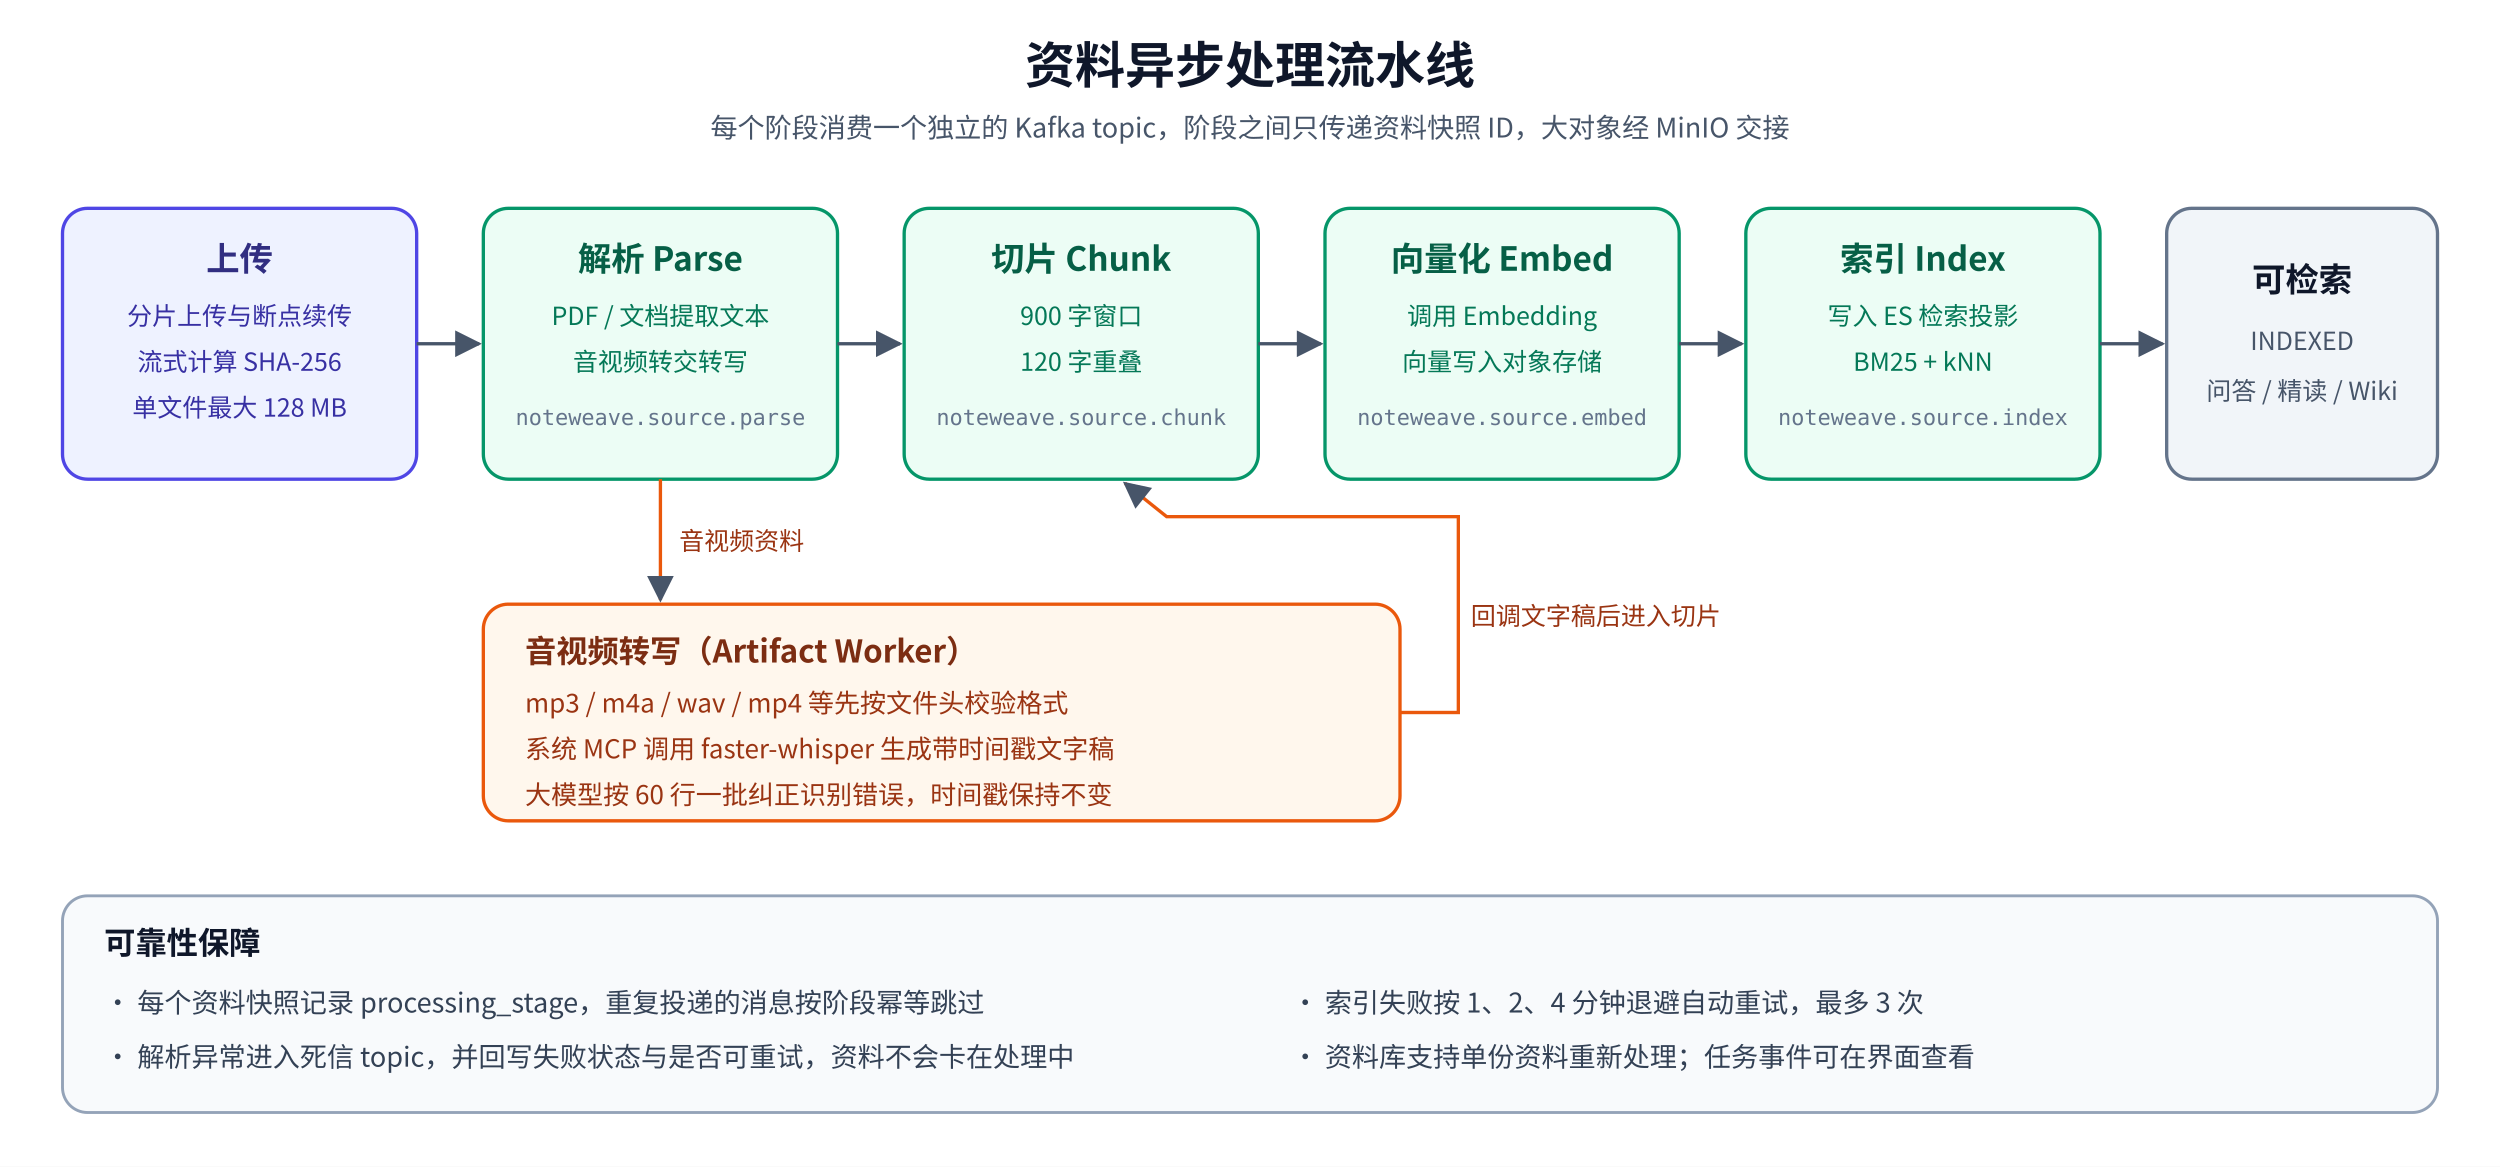
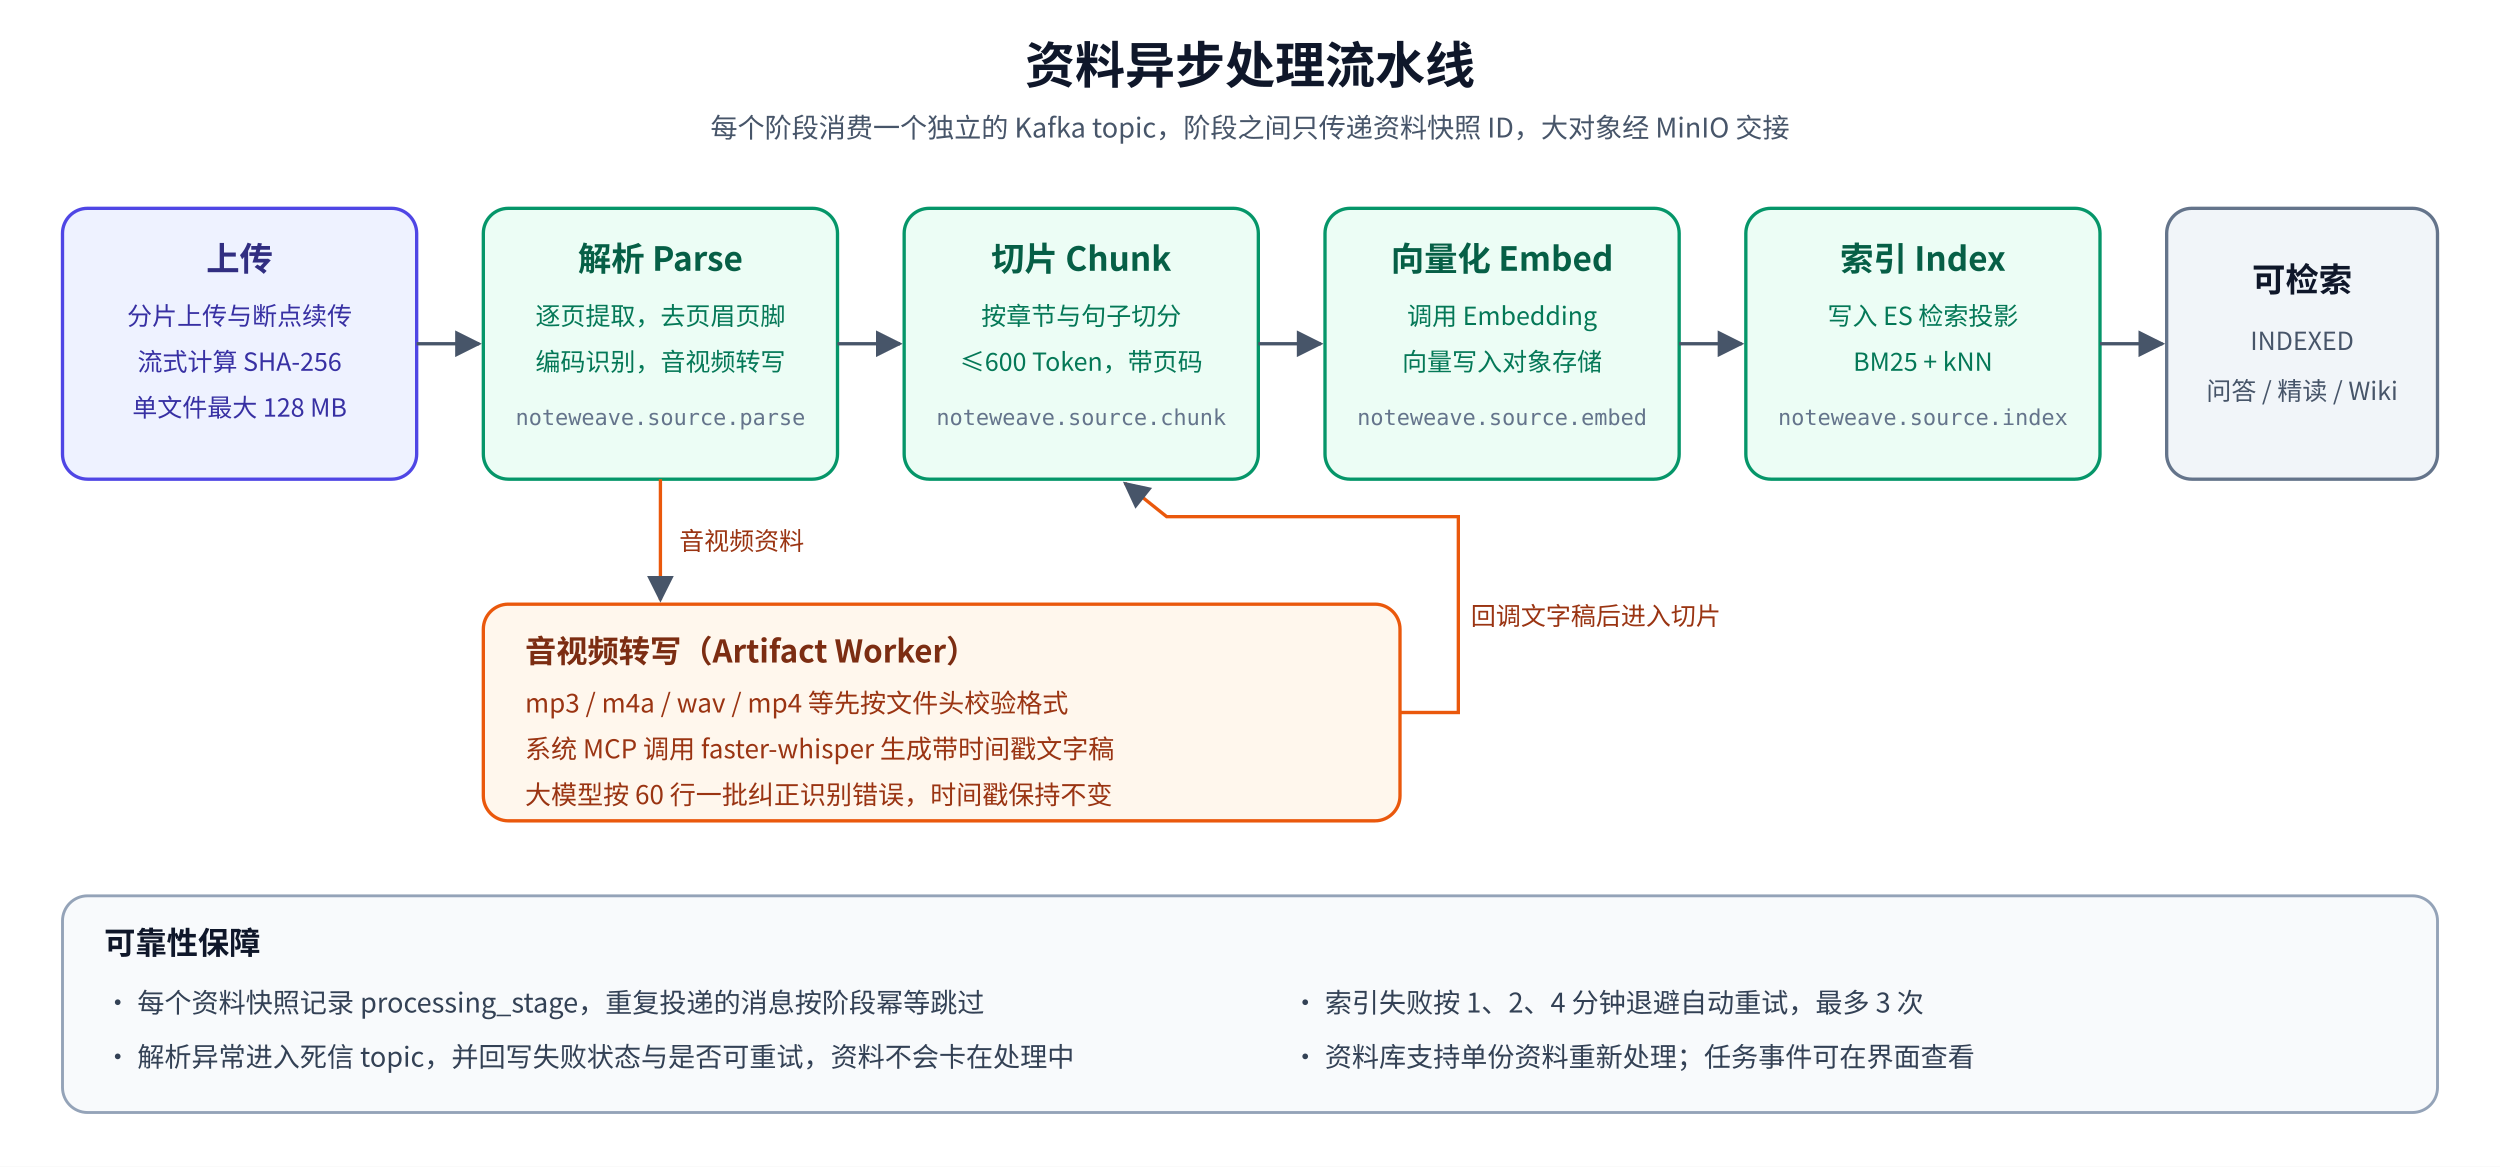
<svg xmlns="http://www.w3.org/2000/svg" viewBox="0 0 1200 560" width="1200" height="560" font-family="PingFang SC, Microsoft YaHei, Noto Sans CJK SC, Source Han Sans SC, Helvetica, Arial, sans-serif">
  <defs>
    <marker id="arrow" viewBox="0 0 10 10" refX="9" refY="5" markerWidth="8" markerHeight="8" orient="auto-start-reverse">
      <path d="M0,0 L10,5 L0,10 z" fill="#475569" />
    </marker>
  </defs>
  <rect width="1200" height="560" fill="#ffffff" />
  <text x="600" y="40" text-anchor="middle" font-size="24" font-weight="700" fill="#0f172a">资料异步处理流水线</text>
  <text x="600" y="66" text-anchor="middle" font-size="13" fill="#475569">每个阶段消费一个独立的 Kafka topic，阶段之间只传递资料快照 ID，大对象经 MinIO 交接</text>
  <g font-size="12">
    <rect x="30" y="100" width="170" height="130" rx="12" fill="#eef2ff" stroke="#4f46e5" stroke-width="1.6" />
    <text x="115" y="130" text-anchor="middle" font-size="16" font-weight="700" fill="#312e81">上传</text>
    <text x="115" y="156" text-anchor="middle" fill="#3730a3">分片上传与断点续传</text>
    <text x="115" y="178" text-anchor="middle" fill="#3730a3">流式计算 SHA-256</text>
    <text x="115" y="200" text-anchor="middle" fill="#3730a3">单文件最大 128 MB</text>
    <rect x="232" y="100" width="170" height="130" rx="12" fill="#ecfdf5" stroke="#059669" stroke-width="1.6" />
    <text x="317" y="130" text-anchor="middle" font-size="16" font-weight="700" fill="#065f46">解析 Parse</text>
-     <text x="317" y="156" text-anchor="middle" fill="#047857">PDF / 文档提取文本</text>
-     <text x="317" y="178" text-anchor="middle" fill="#047857">音视频转交转写</text>
+     <text x="317" y="156" text-anchor="middle" fill="#047857">逐页提取，去页眉页脚</text>
+     <text x="317" y="178" text-anchor="middle" fill="#047857">编码识别，音视频转写</text>
    <text x="317" y="204" text-anchor="middle" font-family="Consolas, Menlo, monospace" font-size="10.5" fill="#64748b">noteweave.source.parse</text>
    <rect x="434" y="100" width="170" height="130" rx="12" fill="#ecfdf5" stroke="#059669" stroke-width="1.6" />
    <text x="519" y="130" text-anchor="middle" font-size="16" font-weight="700" fill="#065f46">切片 Chunk</text>
-     <text x="519" y="156" text-anchor="middle" fill="#047857">900 字窗口</text>
-     <text x="519" y="178" text-anchor="middle" fill="#047857">120 字重叠</text>
+     <text x="519" y="156" text-anchor="middle" fill="#047857">按章节与句子切分</text>
+     <text x="519" y="178" text-anchor="middle" fill="#047857">≤600 Token，带页码</text>
    <text x="519" y="204" text-anchor="middle" font-family="Consolas, Menlo, monospace" font-size="10.5" fill="#64748b">noteweave.source.chunk</text>
    <rect x="636" y="100" width="170" height="130" rx="12" fill="#ecfdf5" stroke="#059669" stroke-width="1.6" />
    <text x="721" y="130" text-anchor="middle" font-size="16" font-weight="700" fill="#065f46">向量化 Embed</text>
    <text x="721" y="156" text-anchor="middle" fill="#047857">调用 Embedding</text>
    <text x="721" y="178" text-anchor="middle" fill="#047857">向量写入对象存储</text>
    <text x="721" y="204" text-anchor="middle" font-family="Consolas, Menlo, monospace" font-size="10.5" fill="#64748b">noteweave.source.embed</text>
    <rect x="838" y="100" width="170" height="130" rx="12" fill="#ecfdf5" stroke="#059669" stroke-width="1.6" />
    <text x="923" y="130" text-anchor="middle" font-size="16" font-weight="700" fill="#065f46">索引 Index</text>
    <text x="923" y="156" text-anchor="middle" fill="#047857">写入 ES 检索投影</text>
    <text x="923" y="178" text-anchor="middle" fill="#047857">BM25 + kNN</text>
    <text x="923" y="204" text-anchor="middle" font-family="Consolas, Menlo, monospace" font-size="10.5" fill="#64748b">noteweave.source.index</text>
    <rect x="1040" y="100" width="130" height="130" rx="12" fill="#f1f5f9" stroke="#64748b" stroke-width="1.6" />
    <text x="1105" y="140" text-anchor="middle" font-size="16" font-weight="700" fill="#0f172a">可检索</text>
    <text x="1105" y="168" text-anchor="middle" fill="#475569">INDEXED</text>
    <text x="1105" y="192" text-anchor="middle" fill="#475569">问答 / 精读 / Wiki</text>
  </g>
  <g stroke="#475569" stroke-width="1.6">
    <line x1="200" y1="165" x2="230" y2="165" marker-end="url(#arrow)" />
    <line x1="402" y1="165" x2="432" y2="165" marker-end="url(#arrow)" />
    <line x1="604" y1="165" x2="634" y2="165" marker-end="url(#arrow)" />
    <line x1="806" y1="165" x2="836" y2="165" marker-end="url(#arrow)" />
    <line x1="1008" y1="165" x2="1038" y2="165" marker-end="url(#arrow)" />
  </g>
  <rect x="232" y="290" width="440" height="104" rx="12" fill="#fff7ed" stroke="#ea580c" stroke-width="1.6" />
  <text x="252" y="318" font-size="15" font-weight="700" fill="#7c2d12">音视频转写（Artifact Worker）</text>
  <g font-size="12.5" fill="#9a3412">
    <text x="252" y="342">mp3 / m4a / wav / mp4 等先按文件头校验格式</text>
    <text x="252" y="364">系统 MCP 调用 faster-whisper 生成带时间戳文字稿</text>
    <text x="252" y="386">大模型按 60 行一批纠正识别错误，时间戳保持不变</text>
  </g>
  <g stroke="#ea580c" stroke-width="1.6" fill="none">
    <line x1="317" y1="230" x2="317" y2="288" marker-end="url(#arrow)" />
    <path d="M672,342 L700,342 L700,248 L560,248 L540,232" marker-end="url(#arrow)" />
  </g>
  <text x="326" y="264" font-size="12" fill="#9a3412">音视频资料</text>
  <text x="706" y="300" font-size="12" fill="#9a3412">回调文字稿后进入切片</text>
  <rect x="30" y="430" width="1140" height="104" rx="12" fill="#f8fafc" stroke="#94a3b8" stroke-width="1.4" />
  <text x="50" y="458" font-size="15" font-weight="700" fill="#0f172a">可靠性保障</text>
  <g font-size="13" fill="#334155">
    <text x="50" y="486">· 每个资料快照记录 processing_stage，重复投递的消息按阶段幂等跳过</text>
    <text x="50" y="512">· 解析异常进入死信 topic，并回写失败状态与是否可重试，资料不会卡在处理中</text>
    <text x="620" y="486">· 索引失败按 1、2、4 分钟退避自动重试，最多 3 次</text>
    <text x="620" y="512">· 资料库支持单份资料重新处理；任务事件可在界面查看</text>
  </g>
</svg>
